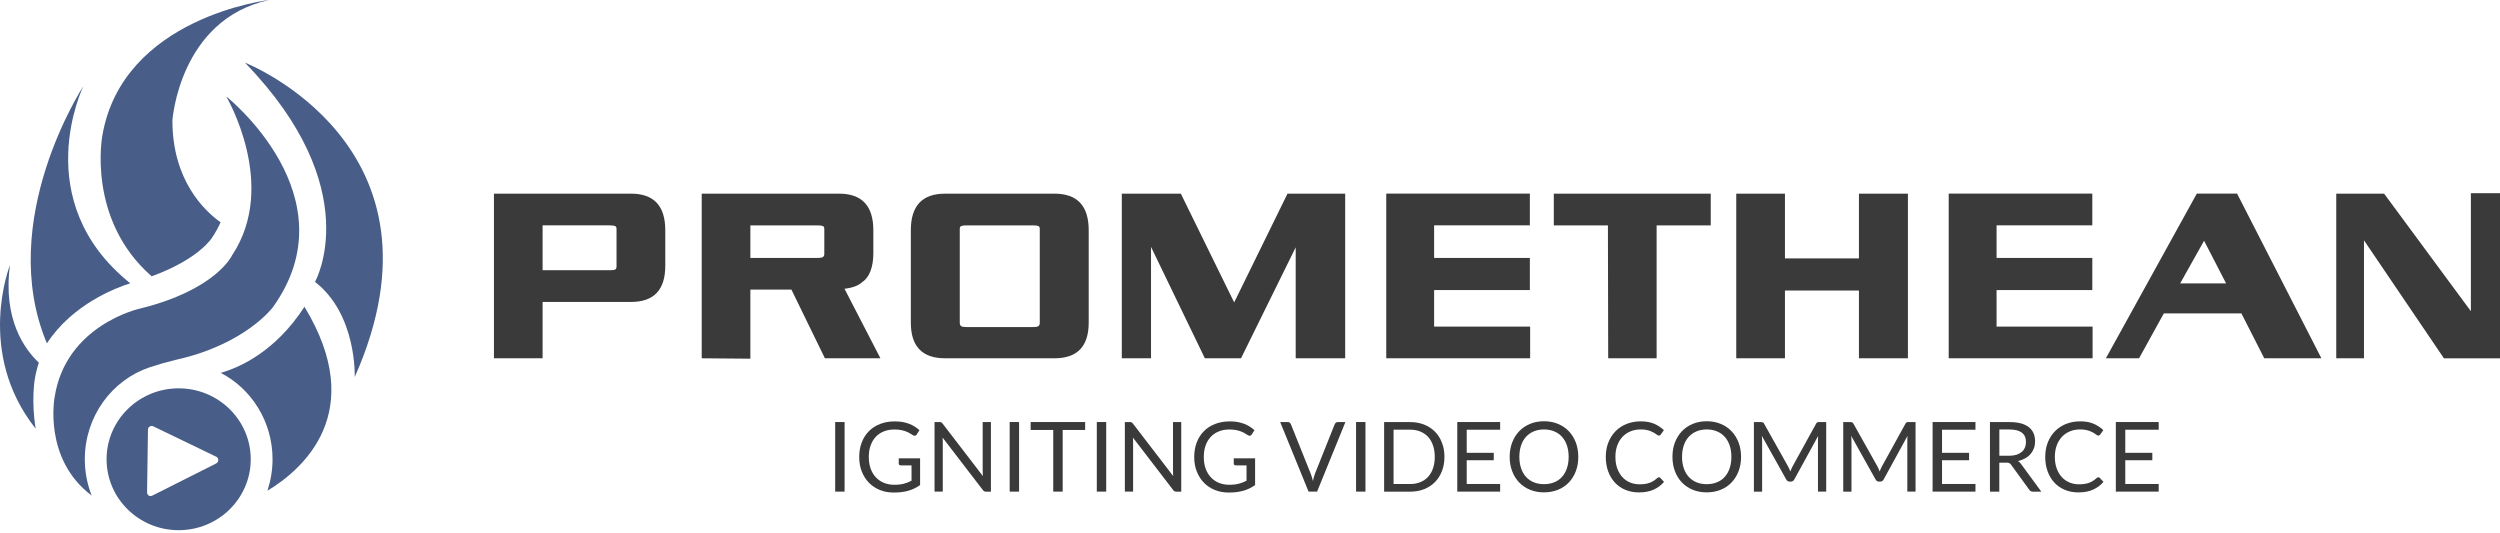
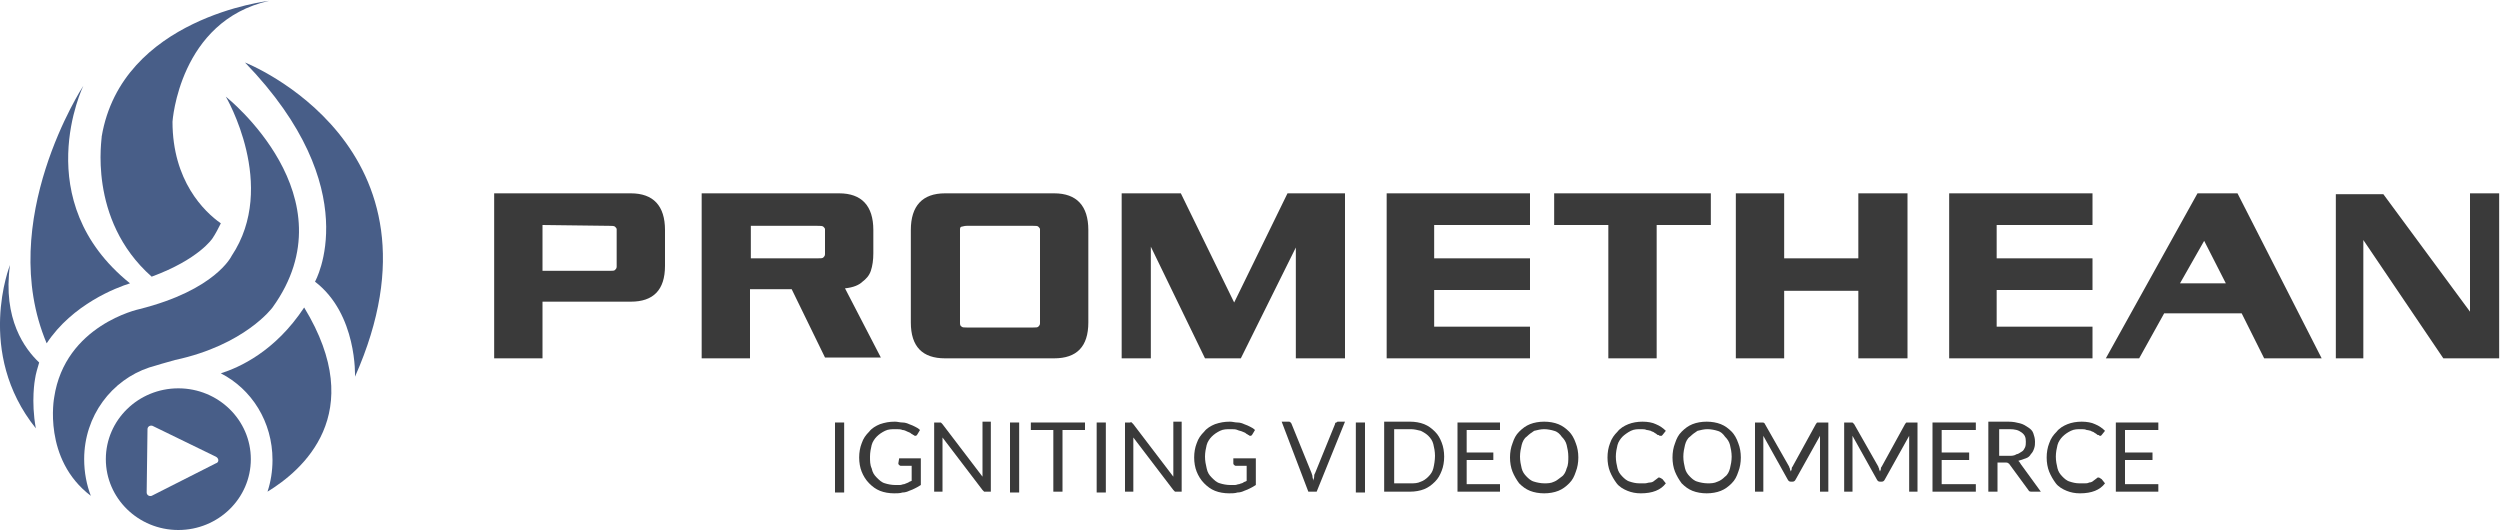
- <svg xmlns="http://www.w3.org/2000/svg" version="1.1" id="ptv-logo-horz" x="0px" y="0px" viewBox="0 0 540 115" style="enable-background:new 0 0 540 115;" xml:space="preserve">
+ <svg xmlns="http://www.w3.org/2000/svg" version="1.1" id="ptv-logo-horz" x="0px" y="0px" width="300px" height="63.6px" viewBox="0 0 300 63.6" style="enable-background:new 0 0 300 63.6;" xml:space="preserve">
  <style type="text/css">
	.st0{fill:#3A3A3A;}
- 	.st1{fill-rule:evenodd;clip-rule:evenodd;fill:#3A3A3A;}
- 	.st2{fill-rule:evenodd;clip-rule:evenodd;fill:#485E88;}
+ 	.st1{fill:#485E88;}
</style>
  <g id="tagline">
-     <rect x="180.4" y="91.16" class="st0" width="2.03" height="15.03" />
-     <path class="st0" d="M194.12,100.12c0,0.11,0.04,0.21,0.12,0.28c0.08,0.08,0.19,0.12,0.32,0.12h2.33v3.31   c-0.27,0.14-0.53,0.26-0.8,0.37c-0.27,0.11-0.55,0.2-0.85,0.28c-0.3,0.08-0.62,0.13-0.96,0.17c-0.34,0.04-0.71,0.06-1.12,0.06   c-0.81,0-1.55-0.14-2.22-0.41c-0.67-0.27-1.25-0.67-1.74-1.18c-0.49-0.52-0.87-1.15-1.14-1.89c-0.27-0.74-0.4-1.59-0.4-2.54   c0-0.91,0.13-1.73,0.39-2.46c0.26-0.73,0.63-1.35,1.11-1.87c0.48-0.51,1.07-0.91,1.75-1.18c0.69-0.28,1.45-0.41,2.3-0.41   c0.58,0,1.08,0.05,1.5,0.14c0.42,0.09,0.79,0.2,1.1,0.33c0.31,0.13,0.58,0.26,0.79,0.4c0.22,0.14,0.41,0.26,0.59,0.36   c0.13,0.08,0.26,0.12,0.37,0.12c0.19,0,0.34-0.09,0.46-0.28l0.58-0.92c-0.32-0.29-0.67-0.56-1.04-0.79   c-0.37-0.23-0.77-0.43-1.21-0.6c-0.44-0.16-0.91-0.29-1.42-0.38c-0.51-0.09-1.06-0.13-1.66-0.13c-1.17,0-2.24,0.19-3.18,0.56   c-0.95,0.37-1.76,0.89-2.42,1.57c-0.67,0.67-1.18,1.48-1.54,2.43c-0.36,0.94-0.54,1.99-0.54,3.14c0,1.13,0.18,2.17,0.55,3.11   c0.37,0.94,0.88,1.75,1.54,2.43c0.66,0.68,1.44,1.2,2.35,1.57c0.91,0.37,1.91,0.56,3,0.56c0.62,0,1.2-0.03,1.73-0.1   c0.53-0.07,1.03-0.17,1.49-0.3c0.46-0.14,0.9-0.31,1.31-0.51c0.41-0.2,0.8-0.44,1.18-0.71v-5.77h-4.61V100.12z" />
-     <path class="st0" d="M212.26,101.81c0,0.16,0,0.33,0.01,0.5c0.01,0.17,0.02,0.35,0.04,0.53l-8.7-11.33   c-0.11-0.14-0.21-0.23-0.3-0.28s-0.22-0.07-0.4-0.07h-1.05v15.03h1.78V95.49c0-0.14,0-0.29-0.01-0.46   c-0.01-0.17-0.02-0.34-0.03-0.51l8.69,11.32c0.11,0.13,0.21,0.23,0.32,0.28c0.11,0.06,0.24,0.08,0.4,0.08h1.03V91.16h-1.78V101.81z   " />
-     <rect x="218.09" y="91.16" class="st0" width="2.03" height="15.03" />
-     <polygon class="st0" points="222.62,92.87 227.5,92.87 227.5,106.19 229.54,106.19 229.54,92.87 234.39,92.87 234.39,91.16    222.62,91.16  " />
-     <rect x="236.91" y="91.16" class="st0" width="2.03" height="15.03" />
-     <path class="st0" d="M253.37,101.81c0,0.16,0,0.33,0.01,0.5c0.01,0.17,0.02,0.35,0.04,0.53l-8.7-11.33   c-0.11-0.14-0.21-0.23-0.3-0.28s-0.22-0.07-0.4-0.07h-1.05v15.03h1.78V95.49c0-0.14,0-0.29-0.01-0.46   c-0.01-0.17-0.02-0.34-0.03-0.51l8.69,11.32c0.11,0.13,0.21,0.23,0.32,0.28c0.11,0.06,0.24,0.08,0.4,0.08h1.03V91.16h-1.78V101.81z   " />
-     <path class="st0" d="M266.48,100.12c0,0.11,0.04,0.21,0.12,0.28c0.08,0.08,0.19,0.12,0.32,0.12h2.33v3.31   c-0.27,0.14-0.53,0.26-0.8,0.37c-0.27,0.11-0.55,0.2-0.85,0.28c-0.3,0.08-0.62,0.13-0.96,0.17c-0.34,0.04-0.71,0.06-1.12,0.06   c-0.81,0-1.55-0.14-2.22-0.41c-0.67-0.27-1.25-0.67-1.74-1.18c-0.49-0.52-0.87-1.15-1.14-1.89c-0.27-0.74-0.4-1.59-0.4-2.54   c0-0.91,0.13-1.73,0.39-2.46c0.26-0.73,0.63-1.35,1.11-1.87c0.48-0.51,1.07-0.91,1.75-1.18c0.69-0.28,1.45-0.41,2.3-0.41   c0.58,0,1.08,0.05,1.5,0.14c0.42,0.09,0.79,0.2,1.1,0.33c0.31,0.13,0.58,0.26,0.79,0.4c0.22,0.14,0.41,0.26,0.59,0.36   c0.13,0.08,0.26,0.12,0.37,0.12c0.19,0,0.34-0.09,0.46-0.28l0.58-0.92c-0.32-0.29-0.67-0.56-1.04-0.79s-0.77-0.43-1.21-0.6   c-0.44-0.16-0.91-0.29-1.42-0.38c-0.51-0.09-1.06-0.13-1.66-0.13c-1.17,0-2.24,0.19-3.18,0.56c-0.95,0.37-1.76,0.89-2.42,1.57   c-0.67,0.67-1.18,1.48-1.54,2.43c-0.36,0.94-0.54,1.99-0.54,3.14c0,1.13,0.18,2.17,0.55,3.11c0.37,0.94,0.88,1.75,1.54,2.43   c0.66,0.68,1.44,1.2,2.35,1.57c0.91,0.37,1.91,0.56,3,0.56c0.62,0,1.2-0.03,1.73-0.1c0.53-0.07,1.03-0.17,1.49-0.3   c0.46-0.14,0.9-0.31,1.31-0.51c0.41-0.2,0.8-0.44,1.18-0.71v-5.77h-4.61V100.12z" />
-     <path class="st0" d="M288.54,91.32c-0.12,0.1-0.2,0.21-0.25,0.33l-4.23,10.6c-0.1,0.24-0.18,0.5-0.26,0.78   c-0.07,0.28-0.14,0.57-0.2,0.87c-0.08-0.3-0.16-0.59-0.24-0.87c-0.08-0.28-0.17-0.54-0.27-0.78l-4.25-10.6   c-0.06-0.14-0.14-0.26-0.25-0.35c-0.11-0.09-0.26-0.14-0.44-0.14h-1.63l6.13,15.03h1.84l6.12-15.03h-1.64   C288.8,91.16,288.66,91.22,288.54,91.32z" />
-     <rect x="292.91" y="91.16" class="st0" width="2.03" height="15.03" />
-     <path class="st0" d="M309.95,93.24c-0.65-0.66-1.43-1.17-2.34-1.53c-0.91-0.36-1.92-0.54-3.02-0.54h-5.62v15.03h5.62   c1.11,0,2.11-0.18,3.02-0.54c0.91-0.36,1.69-0.87,2.34-1.53c0.65-0.66,1.15-1.45,1.51-2.37c0.36-0.92,0.54-1.95,0.54-3.07   c0-1.13-0.18-2.15-0.54-3.07C311.11,94.69,310.6,93.9,309.95,93.24z M309.53,101.16c-0.25,0.73-0.61,1.34-1.07,1.84   c-0.46,0.5-1.02,0.88-1.68,1.15c-0.66,0.27-1.39,0.4-2.19,0.4h-3.58V92.81h3.58c0.8,0,1.53,0.13,2.19,0.4   c0.66,0.27,1.22,0.65,1.68,1.15c0.46,0.5,0.82,1.12,1.07,1.85c0.25,0.73,0.38,1.55,0.38,2.48S309.78,100.43,309.53,101.16z" />
-     <polygon class="st0" points="314.77,106.19 324.03,106.19 324.03,104.54 316.81,104.54 316.81,99.41 322.65,99.41 322.65,97.81    316.81,97.81 316.81,92.82 324.03,92.82 324.03,91.16 314.77,91.16  " />
-     <path class="st0" d="M338.87,93.15c-0.65-0.68-1.43-1.21-2.34-1.59c-0.91-0.38-1.92-0.57-3.03-0.57c-1.1,0-2.11,0.19-3.02,0.57   c-0.91,0.38-1.69,0.91-2.34,1.59c-0.65,0.68-1.15,1.49-1.51,2.43c-0.36,0.94-0.54,1.97-0.54,3.1c0,1.13,0.18,2.16,0.54,3.1   c0.36,0.94,0.86,1.75,1.51,2.43c0.65,0.68,1.43,1.2,2.34,1.58s1.92,0.56,3.02,0.56c1.11,0,2.11-0.19,3.03-0.56s1.69-0.9,2.34-1.58   c0.65-0.68,1.15-1.49,1.51-2.43c0.36-0.94,0.53-1.97,0.53-3.1c0-1.13-0.18-2.16-0.53-3.1C340.02,94.64,339.52,93.83,338.87,93.15z    M338.45,101.16c-0.25,0.73-0.61,1.35-1.07,1.86c-0.46,0.51-1.02,0.9-1.68,1.16c-0.66,0.27-1.39,0.4-2.2,0.4   c-0.8,0-1.53-0.13-2.19-0.4c-0.66-0.27-1.22-0.66-1.68-1.16c-0.46-0.51-0.82-1.12-1.07-1.86c-0.25-0.73-0.38-1.56-0.38-2.48   s0.13-1.75,0.38-2.48c0.25-0.73,0.61-1.36,1.07-1.86c0.47-0.51,1.03-0.9,1.68-1.17c0.66-0.27,1.39-0.41,2.19-0.41   c0.81,0,1.55,0.14,2.2,0.41c0.66,0.27,1.22,0.66,1.68,1.17c0.46,0.51,0.82,1.13,1.07,1.86c0.25,0.73,0.38,1.56,0.38,2.48   S338.7,100.43,338.45,101.16z" />
-     <path class="st0" d="M358.33,103.09c-0.11,0-0.23,0.05-0.35,0.16c-0.27,0.24-0.53,0.44-0.79,0.61c-0.26,0.17-0.55,0.31-0.85,0.42   c-0.3,0.11-0.64,0.19-0.99,0.25c-0.36,0.05-0.76,0.08-1.21,0.08c-0.73,0-1.42-0.13-2.06-0.4c-0.64-0.27-1.19-0.65-1.65-1.16   c-0.46-0.51-0.83-1.13-1.1-1.86c-0.27-0.73-0.4-1.57-0.4-2.51c0-0.91,0.13-1.73,0.4-2.46c0.27-0.73,0.65-1.36,1.13-1.87   c0.48-0.51,1.06-0.9,1.73-1.18c0.67-0.28,1.4-0.41,2.21-0.41c0.45,0,0.84,0.03,1.19,0.1c0.34,0.07,0.64,0.15,0.9,0.25   c0.26,0.1,0.48,0.2,0.67,0.31c0.19,0.11,0.35,0.22,0.49,0.31c0.14,0.1,0.26,0.18,0.36,0.25c0.1,0.07,0.2,0.1,0.29,0.1   c0.12,0,0.21-0.02,0.27-0.07c0.06-0.05,0.12-0.1,0.17-0.17l0.66-0.93c-0.62-0.59-1.33-1.05-2.13-1.39   c-0.8-0.34-1.75-0.51-2.86-0.51c-1.12,0-2.14,0.19-3.07,0.56c-0.93,0.37-1.72,0.9-2.39,1.58c-0.66,0.68-1.18,1.49-1.55,2.43   c-0.37,0.94-0.55,1.98-0.55,3.11s0.17,2.17,0.51,3.11c0.34,0.94,0.82,1.75,1.45,2.43c0.62,0.68,1.37,1.2,2.26,1.57   c0.88,0.37,1.86,0.56,2.95,0.56c1.24,0,2.3-0.2,3.17-0.6c0.88-0.4,1.62-0.95,2.24-1.67l-0.8-0.87   C358.54,103.13,358.44,103.09,358.33,103.09z" />
-     <path class="st0" d="M374.02,93.15c-0.65-0.68-1.43-1.21-2.34-1.59c-0.91-0.38-1.92-0.57-3.03-0.57c-1.11,0-2.11,0.19-3.02,0.57   c-0.91,0.38-1.69,0.91-2.34,1.59c-0.65,0.68-1.15,1.49-1.51,2.43c-0.36,0.94-0.53,1.97-0.53,3.1c0,1.13,0.18,2.16,0.53,3.1   c0.36,0.94,0.86,1.75,1.51,2.43c0.65,0.68,1.43,1.2,2.34,1.58s1.92,0.56,3.02,0.56c1.1,0,2.11-0.19,3.03-0.56s1.69-0.9,2.34-1.58   c0.65-0.68,1.15-1.49,1.51-2.43s0.54-1.97,0.54-3.1c0-1.13-0.18-2.16-0.54-3.1S374.67,93.83,374.02,93.15z M373.6,101.16   c-0.25,0.73-0.61,1.35-1.07,1.86c-0.46,0.51-1.02,0.9-1.68,1.16c-0.66,0.27-1.39,0.4-2.2,0.4c-0.8,0-1.53-0.13-2.19-0.4   c-0.66-0.27-1.22-0.66-1.68-1.16c-0.47-0.51-0.82-1.12-1.08-1.86c-0.25-0.73-0.38-1.56-0.38-2.48s0.13-1.75,0.38-2.48   c0.25-0.73,0.61-1.36,1.08-1.86c0.46-0.51,1.03-0.9,1.68-1.17c0.66-0.27,1.39-0.41,2.19-0.41c0.81,0,1.54,0.14,2.2,0.41   c0.66,0.27,1.22,0.66,1.68,1.17c0.46,0.51,0.82,1.13,1.07,1.86c0.25,0.73,0.38,1.56,0.38,2.48S373.85,100.43,373.6,101.16z" />
-     <path class="st0" d="M392.56,91.22c-0.1,0.03-0.19,0.13-0.28,0.29l-5.09,9.24c-0.1,0.18-0.19,0.36-0.26,0.54   c-0.08,0.18-0.15,0.36-0.22,0.56c-0.07-0.19-0.14-0.38-0.22-0.56s-0.16-0.36-0.26-0.53l-5.19-9.25c-0.09-0.16-0.19-0.26-0.28-0.29   c-0.1-0.03-0.24-0.05-0.42-0.05h-1.5v15.03h1.78V95.15c0-0.15-0.01-0.31-0.02-0.48c-0.01-0.17-0.03-0.35-0.05-0.54l5.27,9.43   c0.18,0.31,0.42,0.47,0.73,0.47h0.29c0.31,0,0.56-0.16,0.73-0.47l5.15-9.4c-0.01,0.18-0.02,0.35-0.03,0.51   c-0.01,0.17-0.01,0.33-0.01,0.47v11.04h1.78V91.16h-1.5C392.8,91.16,392.66,91.18,392.56,91.22z" />
-     <path class="st0" d="M411.86,91.22c-0.1,0.03-0.19,0.13-0.28,0.29l-5.09,9.24c-0.1,0.18-0.19,0.36-0.26,0.54   c-0.08,0.18-0.15,0.36-0.22,0.56c-0.07-0.19-0.14-0.38-0.22-0.56s-0.16-0.36-0.26-0.53l-5.19-9.25c-0.09-0.16-0.19-0.26-0.28-0.29   c-0.1-0.03-0.24-0.05-0.42-0.05h-1.5v15.03h1.78V95.15c0-0.15-0.01-0.31-0.02-0.48c-0.01-0.17-0.03-0.35-0.05-0.54l5.27,9.43   c0.18,0.31,0.42,0.47,0.73,0.47h0.29c0.31,0,0.56-0.16,0.73-0.47l5.15-9.4c-0.01,0.18-0.02,0.35-0.03,0.51   c-0.01,0.17-0.01,0.33-0.01,0.47v11.04h1.78V91.16h-1.5C412.1,91.16,411.96,91.18,411.86,91.22z" />
-     <polygon class="st0" points="417.44,106.19 426.7,106.19 426.7,104.54 419.48,104.54 419.48,99.41 425.32,99.41 425.32,97.81    419.48,97.81 419.48,92.82 426.7,92.82 426.7,91.16 417.44,91.16  " />
-     <path class="st0" d="M435.88,99.59c0.58-0.13,1.1-0.33,1.56-0.59s0.85-0.57,1.16-0.94c0.32-0.37,0.56-0.78,0.73-1.24   c0.17-0.46,0.25-0.96,0.25-1.49c0-0.64-0.11-1.21-0.32-1.72c-0.22-0.51-0.55-0.95-1-1.32c-0.45-0.36-1.02-0.64-1.72-0.83   c-0.69-0.19-1.51-0.29-2.46-0.29h-4.25v15.03h2.02v-6.27h1.54c0.28,0,0.49,0.04,0.63,0.11c0.14,0.07,0.27,0.19,0.39,0.36l3.9,5.37   c0.17,0.29,0.45,0.43,0.82,0.43h1.8l-4.38-5.97C436.36,99.95,436.14,99.73,435.88,99.59z M433.99,98.44h-2.13v-5.67h2.22   c1.17,0,2.05,0.23,2.64,0.68c0.59,0.45,0.89,1.13,0.89,2.02c0,0.44-0.08,0.84-0.23,1.21c-0.15,0.36-0.38,0.68-0.69,0.94   s-0.68,0.46-1.13,0.61C435.1,98.37,434.58,98.44,433.99,98.44z" />
-     <path class="st0" d="M453.24,103.09c-0.11,0-0.23,0.05-0.35,0.16c-0.27,0.24-0.53,0.44-0.79,0.61c-0.26,0.17-0.55,0.31-0.85,0.42   c-0.3,0.11-0.63,0.19-0.99,0.25c-0.36,0.05-0.76,0.08-1.21,0.08c-0.73,0-1.42-0.13-2.05-0.4c-0.64-0.27-1.19-0.65-1.65-1.16   c-0.47-0.51-0.83-1.13-1.1-1.86c-0.27-0.73-0.4-1.57-0.4-2.51c0-0.91,0.13-1.73,0.4-2.46c0.27-0.73,0.65-1.36,1.13-1.87   c0.48-0.51,1.06-0.9,1.73-1.18c0.67-0.28,1.4-0.41,2.21-0.41c0.45,0,0.84,0.03,1.19,0.1c0.34,0.07,0.64,0.15,0.9,0.25   c0.26,0.1,0.48,0.2,0.67,0.31c0.19,0.11,0.35,0.22,0.49,0.31c0.14,0.1,0.26,0.18,0.36,0.25c0.1,0.07,0.2,0.1,0.29,0.1   c0.12,0,0.21-0.02,0.27-0.07c0.06-0.05,0.12-0.1,0.17-0.17l0.66-0.93c-0.62-0.59-1.33-1.05-2.13-1.39   c-0.8-0.34-1.75-0.51-2.86-0.51c-1.12,0-2.14,0.19-3.07,0.56c-0.93,0.37-1.72,0.9-2.39,1.58c-0.66,0.68-1.18,1.49-1.55,2.43   c-0.37,0.94-0.55,1.98-0.55,3.11s0.17,2.17,0.51,3.11c0.34,0.94,0.82,1.75,1.45,2.43c0.62,0.68,1.37,1.2,2.26,1.57   c0.88,0.37,1.86,0.56,2.95,0.56c1.24,0,2.3-0.2,3.17-0.6c0.88-0.4,1.62-0.95,2.24-1.67l-0.8-0.87   C453.45,103.13,453.35,103.09,453.24,103.09z" />
-     <polygon class="st0" points="466.28,92.82 466.28,91.16 457.02,91.16 457.02,106.19 466.28,106.19 466.28,104.54 459.06,104.54    459.06,99.41 464.9,99.41 464.9,97.81 459.06,97.81 459.06,92.82  " />
+     <rect x="100.2" y="50.7" class="st0" width="1.1" height="8.4" />
+     <path class="st0" d="M107.8,55.6c0,0.1,0,0.1,0.1,0.2c0,0,0.1,0.1,0.2,0.1h1.3v1.8c-0.2,0.1-0.3,0.1-0.4,0.2   c-0.2,0.1-0.3,0.1-0.5,0.2c-0.2,0-0.3,0.1-0.5,0.1c-0.2,0-0.4,0-0.6,0c-0.4,0-0.9-0.1-1.2-0.2c-0.4-0.1-0.7-0.4-1-0.7   c-0.3-0.3-0.5-0.6-0.6-1.1c-0.2-0.4-0.2-0.9-0.2-1.4c0-0.5,0.1-1,0.2-1.4c0.1-0.4,0.4-0.8,0.6-1c0.3-0.3,0.6-0.5,1-0.7   c0.4-0.2,0.8-0.2,1.3-0.2c0.3,0,0.6,0,0.8,0.1c0.2,0,0.4,0.1,0.6,0.2s0.3,0.1,0.4,0.2c0.1,0.1,0.2,0.1,0.3,0.2   c0.1,0,0.1,0.1,0.2,0.1c0.1,0,0.2,0,0.3-0.2l0.3-0.5c-0.2-0.2-0.4-0.3-0.6-0.4c-0.2-0.1-0.4-0.2-0.7-0.3c-0.2-0.1-0.5-0.2-0.8-0.2   s-0.6-0.1-0.9-0.1c-0.7,0-1.2,0.1-1.8,0.3c-0.5,0.2-1,0.5-1.3,0.9c-0.4,0.4-0.7,0.8-0.9,1.4c-0.2,0.5-0.3,1.1-0.3,1.7   c0,0.6,0.1,1.2,0.3,1.7s0.5,1,0.9,1.4c0.4,0.4,0.8,0.7,1.3,0.9s1.1,0.3,1.7,0.3c0.3,0,0.7,0,1-0.1c0.3,0,0.6-0.1,0.8-0.2   c0.3-0.1,0.5-0.2,0.7-0.3c0.2-0.1,0.4-0.2,0.7-0.4V55h-2.6L107.8,55.6L107.8,55.6z" />
+     <path class="st0" d="M117.9,56.6c0,0.1,0,0.2,0,0.3c0,0.1,0,0.2,0,0.3l-4.8-6.3c-0.1-0.1-0.1-0.1-0.2-0.2c-0.1,0-0.1,0-0.2,0h-0.6   V59h1v-5.9c0-0.1,0-0.2,0-0.3s0-0.2,0-0.3l4.8,6.3c0.1,0.1,0.1,0.1,0.2,0.2c0.1,0,0.1,0,0.2,0h0.6v-8.4h-1V56.6z" />
+     <rect x="121.2" y="50.7" class="st0" width="1.1" height="8.4" />
+     <polygon class="st0" points="123.7,51.6 126.4,51.6 126.4,59 127.5,59 127.5,51.6 130.2,51.6 130.2,50.7 123.7,50.7  " />
+     <rect x="131.6" y="50.7" class="st0" width="1.1" height="8.4" />
+     <path class="st0" d="M140.8,56.6c0,0.1,0,0.2,0,0.3s0,0.2,0,0.3l-4.8-6.3c-0.1-0.1-0.1-0.1-0.2-0.2s-0.1,0-0.2,0H135V59h1v-5.9   c0-0.1,0-0.2,0-0.3s0-0.2,0-0.3l4.8,6.3c0.1,0.1,0.1,0.1,0.2,0.2c0.1,0,0.1,0,0.2,0h0.6v-8.4h-1V56.6z" />
+     <path class="st0" d="M148,55.6c0,0.1,0,0.1,0.1,0.2c0,0,0.1,0.1,0.2,0.1h1.3v1.8c-0.1,0.1-0.3,0.1-0.4,0.2s-0.3,0.1-0.5,0.2   c-0.2,0-0.3,0.1-0.5,0.1c-0.2,0-0.4,0-0.6,0c-0.4,0-0.9-0.1-1.2-0.2c-0.4-0.1-0.7-0.4-1-0.7c-0.3-0.3-0.5-0.6-0.6-1.1   c-0.1-0.4-0.2-0.9-0.2-1.4c0-0.5,0.1-1,0.2-1.4c0.1-0.4,0.4-0.8,0.6-1c0.3-0.3,0.6-0.5,1-0.7c0.4-0.2,0.8-0.2,1.3-0.2   c0.3,0,0.6,0,0.8,0.1s0.4,0.1,0.6,0.2c0.2,0.1,0.3,0.1,0.4,0.2c0.1,0.1,0.2,0.1,0.3,0.2c0.1,0,0.1,0.1,0.2,0.1c0.1,0,0.2,0,0.3-0.2   l0.3-0.5c-0.2-0.2-0.4-0.3-0.6-0.4s-0.4-0.2-0.7-0.3c-0.2-0.1-0.5-0.2-0.8-0.2s-0.6-0.1-0.9-0.1c-0.7,0-1.2,0.1-1.8,0.3   c-0.5,0.2-1,0.5-1.3,0.9c-0.4,0.4-0.7,0.8-0.9,1.4c-0.2,0.5-0.3,1.1-0.3,1.7c0,0.6,0.1,1.2,0.3,1.7c0.2,0.5,0.5,1,0.9,1.4   c0.4,0.4,0.8,0.7,1.3,0.9c0.5,0.2,1.1,0.3,1.7,0.3c0.3,0,0.7,0,1-0.1c0.3,0,0.6-0.1,0.8-0.2c0.3-0.1,0.5-0.2,0.7-0.3   c0.2-0.1,0.4-0.2,0.7-0.4V55H148L148,55.6L148,55.6z" />
+     <path class="st0" d="M160.3,50.7c-0.1,0.1-0.1,0.1-0.1,0.2l-2.4,5.9c-0.1,0.1-0.1,0.3-0.1,0.4c0,0.2-0.1,0.3-0.1,0.5   c0-0.2-0.1-0.3-0.1-0.5c0-0.2-0.1-0.3-0.1-0.4l-2.4-5.9c0-0.1-0.1-0.1-0.1-0.2c-0.1,0-0.1-0.1-0.2-0.1h-0.9L157,59h1l3.4-8.4h-0.9   C160.4,50.7,160.4,50.7,160.3,50.7z" />
+     <rect x="162.7" y="50.7" class="st0" width="1.1" height="8.4" />
+     <path class="st0" d="M172.2,51.8c-0.4-0.4-0.8-0.7-1.3-0.9c-0.5-0.2-1.1-0.3-1.7-0.3h-3.1V59h3.1c0.6,0,1.2-0.1,1.7-0.3   c0.5-0.2,0.9-0.5,1.3-0.9s0.6-0.8,0.8-1.3c0.2-0.5,0.3-1.1,0.3-1.7c0-0.6-0.1-1.2-0.3-1.7C172.8,52.6,172.6,52.2,172.2,51.8z    M172,56.2c-0.1,0.4-0.3,0.7-0.6,1c-0.3,0.3-0.6,0.5-0.9,0.6c-0.4,0.2-0.8,0.2-1.2,0.2h-2v-6.5h2c0.4,0,0.8,0.1,1.2,0.2   c0.4,0.2,0.7,0.4,0.9,0.6c0.3,0.3,0.5,0.6,0.6,1c0.1,0.4,0.2,0.9,0.2,1.4S172.1,55.8,172,56.2z" />
+     <polygon class="st0" points="174.9,59 180,59 180,58.1 176,58.1 176,55.2 179.2,55.2 179.2,54.3 176,54.3 176,51.6 180,51.6    180,50.7 174.9,50.7  " />
+     <path class="st0" d="M188.3,51.8c-0.4-0.4-0.8-0.7-1.3-0.9c-0.5-0.2-1.1-0.3-1.7-0.3c-0.6,0-1.2,0.1-1.7,0.3   c-0.5,0.2-0.9,0.5-1.3,0.9c-0.4,0.4-0.6,0.8-0.8,1.4c-0.2,0.5-0.3,1.1-0.3,1.7s0.1,1.2,0.3,1.7c0.2,0.5,0.5,1,0.8,1.4   c0.4,0.4,0.8,0.7,1.3,0.9c0.5,0.2,1.1,0.3,1.7,0.3c0.6,0,1.2-0.1,1.7-0.3c0.5-0.2,0.9-0.5,1.3-0.9c0.4-0.4,0.6-0.8,0.8-1.4   c0.2-0.5,0.3-1.1,0.3-1.7s-0.1-1.2-0.3-1.7C188.9,52.6,188.6,52.1,188.3,51.8z M188,56.2c-0.1,0.4-0.3,0.8-0.6,1s-0.6,0.5-0.9,0.6   c-0.4,0.2-0.8,0.2-1.2,0.2c-0.4,0-0.9-0.1-1.2-0.2c-0.4-0.1-0.7-0.4-0.9-0.6c-0.3-0.3-0.5-0.6-0.6-1c-0.1-0.4-0.2-0.9-0.2-1.4   s0.1-1,0.2-1.4s0.3-0.8,0.6-1c0.3-0.3,0.6-0.5,0.9-0.7c0.4-0.1,0.8-0.2,1.2-0.2c0.4,0,0.9,0.1,1.2,0.2c0.4,0.1,0.7,0.4,0.9,0.7   c0.3,0.3,0.5,0.6,0.6,1c0.1,0.4,0.2,0.9,0.2,1.4S188.2,55.8,188,56.2z" />
+     <path class="st0" d="M199.1,57.3c-0.1,0-0.1,0-0.2,0.1c-0.1,0.1-0.3,0.2-0.4,0.3c-0.1,0.1-0.3,0.2-0.5,0.2s-0.4,0.1-0.6,0.1   c-0.2,0-0.4,0-0.7,0c-0.4,0-0.8-0.1-1.1-0.2c-0.4-0.1-0.7-0.4-0.9-0.6c-0.3-0.3-0.5-0.6-0.6-1c-0.1-0.4-0.2-0.9-0.2-1.4   c0-0.5,0.1-1,0.2-1.4c0.1-0.4,0.4-0.8,0.6-1s0.6-0.5,1-0.7c0.4-0.2,0.8-0.2,1.2-0.2c0.3,0,0.5,0,0.7,0.1c0.2,0,0.4,0.1,0.5,0.1   c0.1,0.1,0.3,0.1,0.4,0.2c0.1,0.1,0.2,0.1,0.3,0.2c0.1,0.1,0.1,0.1,0.2,0.1c0.1,0,0.1,0.1,0.2,0.1c0.1,0,0.1,0,0.2,0   c0,0,0.1-0.1,0.1-0.1l0.4-0.5c-0.3-0.3-0.7-0.6-1.2-0.8c-0.4-0.2-1-0.3-1.6-0.3c-0.6,0-1.2,0.1-1.7,0.3c-0.5,0.2-1,0.5-1.3,0.9   c-0.4,0.4-0.7,0.8-0.9,1.4c-0.2,0.5-0.3,1.1-0.3,1.7c0,0.6,0.1,1.2,0.3,1.7c0.2,0.5,0.5,1,0.8,1.4c0.3,0.4,0.8,0.7,1.3,0.9   c0.5,0.2,1,0.3,1.6,0.3c0.7,0,1.3-0.1,1.8-0.3c0.5-0.2,0.9-0.5,1.2-0.9l-0.4-0.5C199.2,57.3,199.1,57.3,199.1,57.3z" />
+     <path class="st0" d="M207.8,51.8c-0.4-0.4-0.8-0.7-1.3-0.9c-0.5-0.2-1.1-0.3-1.7-0.3s-1.2,0.1-1.7,0.3c-0.5,0.2-0.9,0.5-1.3,0.9   c-0.4,0.4-0.6,0.8-0.8,1.4c-0.2,0.5-0.3,1.1-0.3,1.7s0.1,1.2,0.3,1.7c0.2,0.5,0.5,1,0.8,1.4c0.4,0.4,0.8,0.7,1.3,0.9   c0.5,0.2,1.1,0.3,1.7,0.3c0.6,0,1.2-0.1,1.7-0.3c0.5-0.2,0.9-0.5,1.3-0.9c0.4-0.4,0.6-0.8,0.8-1.4c0.2-0.5,0.3-1.1,0.3-1.7   s-0.1-1.2-0.3-1.7C208.4,52.6,208.1,52.1,207.8,51.8z M207.6,56.2c-0.1,0.4-0.3,0.8-0.6,1c-0.3,0.3-0.6,0.5-0.9,0.6   c-0.4,0.2-0.8,0.2-1.2,0.2c-0.4,0-0.9-0.1-1.2-0.2c-0.4-0.1-0.7-0.4-0.9-0.6c-0.3-0.3-0.5-0.6-0.6-1c-0.1-0.4-0.2-0.9-0.2-1.4   s0.1-1,0.2-1.4c0.1-0.4,0.3-0.8,0.6-1c0.3-0.3,0.6-0.5,0.9-0.7c0.4-0.1,0.8-0.2,1.2-0.2c0.4,0,0.9,0.1,1.2,0.2   c0.4,0.1,0.7,0.4,0.9,0.7c0.3,0.3,0.5,0.6,0.6,1c0.1,0.4,0.2,0.9,0.2,1.4S207.7,55.8,207.6,56.2z" />
+     <path class="st0" d="M218.1,50.7c-0.1,0-0.1,0.1-0.2,0.2l-2.8,5.1c-0.1,0.1-0.1,0.2-0.1,0.3c0,0.1-0.1,0.2-0.1,0.3   c0-0.1-0.1-0.2-0.1-0.3c0-0.1-0.1-0.2-0.1-0.3l-2.9-5.1c0-0.1-0.1-0.1-0.2-0.2c-0.1,0-0.1,0-0.2,0h-0.8V59h1v-6.1   c0-0.1,0-0.2,0-0.3c0-0.1,0-0.2,0-0.3l2.9,5.2c0.1,0.2,0.2,0.3,0.4,0.3h0.2c0.2,0,0.3-0.1,0.4-0.3l2.9-5.2c0,0.1,0,0.2,0,0.3   c0,0.1,0,0.2,0,0.3V59h1v-8.3h-0.8C218.2,50.7,218.1,50.7,218.1,50.7z" />
+     <path class="st0" d="M228.8,50.7c-0.1,0-0.1,0.1-0.2,0.2l-2.8,5.1c-0.1,0.1-0.1,0.2-0.1,0.3c0,0.1-0.1,0.2-0.1,0.3   c0-0.1-0.1-0.2-0.1-0.3c0-0.1-0.1-0.2-0.1-0.3l-2.9-5.1c-0.1-0.1-0.1-0.1-0.2-0.2c-0.1,0-0.1,0-0.2,0h-0.8V59h1v-6.1   c0-0.1,0-0.2,0-0.3c0-0.1,0-0.2,0-0.3l2.9,5.2c0.1,0.2,0.2,0.3,0.4,0.3h0.2c0.2,0,0.3-0.1,0.4-0.3l2.9-5.2c0,0.1,0,0.2,0,0.3   c0,0.1,0,0.2,0,0.3V59h1v-8.3H229C228.9,50.7,228.9,50.7,228.8,50.7z" />
+     <polygon class="st0" points="231.9,59 237.1,59 237.1,58.1 233,58.1 233,55.2 236.3,55.2 236.3,54.3 233,54.3 233,51.6 237.1,51.6    237.1,50.7 231.9,50.7  " />
+     <path class="st0" d="M242.2,55.3c0.3-0.1,0.6-0.2,0.9-0.3c0.3-0.1,0.5-0.3,0.6-0.5c0.2-0.2,0.3-0.4,0.4-0.7s0.1-0.5,0.1-0.8   c0-0.4-0.1-0.7-0.2-1c-0.1-0.3-0.3-0.5-0.6-0.7c-0.3-0.2-0.6-0.4-1-0.5c-0.4-0.1-0.8-0.2-1.4-0.2h-2.4V59h1.1v-3.5h0.9   c0.2,0,0.3,0,0.4,0.1c0.1,0,0.1,0.1,0.2,0.2l2.2,3c0.1,0.2,0.2,0.2,0.5,0.2h1l-2.4-3.3C242.4,55.5,242.3,55.4,242.2,55.3z    M241.1,54.7h-1.2v-3.2h1.2c0.7,0,1.1,0.1,1.5,0.4s0.5,0.6,0.5,1.1c0,0.2,0,0.5-0.1,0.7c-0.1,0.2-0.2,0.4-0.4,0.5   c-0.2,0.1-0.4,0.3-0.6,0.3C241.7,54.7,241.4,54.7,241.1,54.7z" />
+     <path class="st0" d="M251.8,57.3c-0.1,0-0.1,0-0.2,0.1c-0.1,0.1-0.3,0.2-0.4,0.3c-0.1,0.1-0.3,0.2-0.5,0.2   c-0.2,0.1-0.3,0.1-0.5,0.1c-0.2,0-0.4,0-0.7,0c-0.4,0-0.8-0.1-1.1-0.2c-0.4-0.1-0.7-0.4-0.9-0.6c-0.3-0.3-0.5-0.6-0.6-1   c-0.1-0.4-0.2-0.9-0.2-1.4c0-0.5,0.1-1,0.2-1.4c0.1-0.4,0.4-0.8,0.6-1c0.3-0.3,0.6-0.5,1-0.7c0.4-0.2,0.8-0.2,1.2-0.2   c0.3,0,0.5,0,0.7,0.1c0.2,0,0.4,0.1,0.5,0.1c0.1,0.1,0.3,0.1,0.4,0.2s0.2,0.1,0.3,0.2c0.1,0.1,0.1,0.1,0.2,0.1   c0.1,0,0.1,0.1,0.2,0.1c0.1,0,0.1,0,0.1,0c0,0,0.1-0.1,0.1-0.1l0.4-0.5c-0.3-0.3-0.7-0.6-1.2-0.8c-0.4-0.2-1-0.3-1.6-0.3   c-0.6,0-1.2,0.1-1.7,0.3c-0.5,0.2-1,0.5-1.3,0.9c-0.4,0.4-0.7,0.8-0.9,1.4c-0.2,0.5-0.3,1.1-0.3,1.7c0,0.6,0.1,1.2,0.3,1.7   c0.2,0.5,0.5,1,0.8,1.4c0.3,0.4,0.8,0.7,1.3,0.9c0.5,0.2,1,0.3,1.6,0.3c0.7,0,1.3-0.1,1.8-0.3c0.5-0.2,0.9-0.5,1.2-0.9l-0.4-0.5   C251.9,57.3,251.9,57.3,251.8,57.3z" />
+     <polygon class="st0" points="259,51.6 259,50.7 253.9,50.7 253.9,59 259,59 259,58.1 255,58.1 255,55.2 258.3,55.2 258.3,54.3    255,54.3 255,51.6  " />
  </g>
-   <path id="promethean" class="st1" d="M106.68,77.39h10.52V65.22h19.1c4.94,0,7.4-2.6,7.4-7.8v-7.7c0-5.26-2.47-7.89-7.4-7.89h-29.61  V77.39L106.68,77.39z M131.65,48.68c0.59,0,0.99,0.05,1.2,0.14c0.22,0.1,0.32,0.3,0.32,0.62v8.08c0,0.38-0.11,0.62-0.32,0.71  c-0.22,0.1-0.62,0.14-1.2,0.14H117.2v-9.7H131.65L131.65,48.68z M151.56,77.39l10.52,0.09V62.56h8.87l7.23,14.83h11.99l-7.76-15.02  c1.72-0.19,3-0.67,3.82-1.43c0.78-0.51,1.38-1.3,1.79-2.38c0.41-1.08,0.62-2.35,0.62-3.8v-5.04c0-5.26-2.47-7.89-7.4-7.89h-29.67  V77.39L151.56,77.39z M176.53,48.68c0.59,0,0.99,0.05,1.2,0.14c0.22,0.1,0.32,0.3,0.32,0.62v5.42c0,0.32-0.11,0.54-0.32,0.67  c-0.22,0.13-0.62,0.19-1.2,0.19h-14.45v-7.04H176.53L176.53,48.68z M204.14,77.39h23.62c4.94,0,7.4-2.57,7.4-7.7V49.72  c0-5.26-2.47-7.89-7.4-7.89h-23.62c-4.94,0-7.4,2.63-7.4,7.89v19.97C196.74,74.83,199.21,77.39,204.14,77.39L204.14,77.39z   M207.31,69.69V49.44c0-0.32,0.11-0.52,0.32-0.62c0.22-0.09,0.6-0.14,1.15-0.14h14.34c0.55,0,0.93,0.05,1.15,0.14  c0.22,0.1,0.32,0.3,0.32,0.62v20.26c0,0.38-0.11,0.63-0.32,0.76c-0.22,0.13-0.6,0.19-1.15,0.19h-14.34c-0.55,0-0.93-0.06-1.15-0.19  C207.42,70.33,207.31,70.07,207.31,69.69L207.31,69.69z M242.33,77.39h6.29V53.33l11.63,24.06h7.81l11.81-23.96v23.96h10.69V41.83  h-12.46l-11.52,23.49l-11.52-23.49h-12.75V77.39L242.33,77.39z M299.43,77.39h31.08v-6.85h-20.74v-7.89h20.68v-6.94h-20.68v-7.04  h20.68v-6.85h-31.02V77.39L299.43,77.39z M347.37,77.39h10.46V48.68h11.69v-6.85h-33.9v6.85h11.69L347.37,77.39L347.37,77.39z   M375.03,77.39h10.52V62.75h15.98v14.64h10.58V41.83h-10.58v13.98h-15.98V41.83h-10.52V77.39L375.03,77.39z M420.92,77.39H452v-6.85  h-20.74v-7.89h20.68v-6.94h-20.68v-7.04h20.68v-6.85h-31.02V77.39L420.92,77.39z M454.87,77.39h7.17l5.35-9.7h16.75l4.94,9.7h12.34  l-18.21-35.57h-8.7L454.87,77.39L454.87,77.39z M476.08,52l4.76,9.22h-9.93L476.08,52L476.08,52z M504.63,77.39h5.99V51.91  l17.27,25.49H540V41.73h-6.29v25.49l-18.74-25.39h-10.34V77.39z" />
+   <path id="promethean" class="st0" d="M59.3,43h5.8v-6.8h10.6c2.7,0,4.1-1.4,4.1-4.3v-4.3c0-2.9-1.4-4.4-4.1-4.4H59.3L59.3,43  L59.3,43z M73.1,27.1c0.3,0,0.6,0,0.7,0.1c0.1,0.1,0.2,0.2,0.2,0.3V32c0,0.2-0.1,0.3-0.2,0.4c-0.1,0.1-0.3,0.1-0.7,0.1h-8V27  L73.1,27.1L73.1,27.1z M84.2,43l5.8,0v-8.3H95l4,8.2h6.7l-4.3-8.3c1-0.1,1.7-0.4,2.1-0.8c0.4-0.3,0.8-0.7,1-1.3  c0.2-0.6,0.3-1.3,0.3-2.1v-2.8c0-2.9-1.4-4.4-4.1-4.4H84.2L84.2,43L84.2,43z M98.1,27.1c0.3,0,0.6,0,0.7,0.1  c0.1,0.1,0.2,0.2,0.2,0.3v3c0,0.2-0.1,0.3-0.2,0.4c-0.1,0.1-0.3,0.1-0.7,0.1h-8v-3.9L98.1,27.1L98.1,27.1z M113.4,43h13.1  c2.7,0,4.1-1.4,4.1-4.3V27.6c0-2.9-1.4-4.4-4.1-4.4h-13.1c-2.7,0-4.1,1.5-4.1,4.4v11.1C109.3,41.6,110.7,43,113.4,43L113.4,43z   M115.2,38.7V27.5c0-0.2,0.1-0.3,0.2-0.3c0.1,0,0.3-0.1,0.6-0.1h8c0.3,0,0.5,0,0.6,0.1c0.1,0.1,0.2,0.2,0.2,0.3v11.3  c0,0.2-0.1,0.3-0.2,0.4c-0.1,0.1-0.3,0.1-0.6,0.1h-8c-0.3,0-0.5,0-0.6-0.1C115.2,39.1,115.2,38.9,115.2,38.7L115.2,38.7z M134.6,43  h3.5V29.6l6.5,13.4h4.3l6.6-13.3V43h5.9V23.2h-6.9l-6.4,13.1l-6.4-13.1h-7.1L134.6,43L134.6,43z M166.3,43h17.3v-3.8h-11.5v-4.4  h11.5V31h-11.5V27h11.5v-3.8h-17.2V43L166.3,43z M193,43h5.8v-16h6.5v-3.8h-18.8v3.8h6.5L193,43L193,43z M208.3,43h5.8v-8.1h8.9V43  h5.9V23.2h-5.9V31h-8.9v-7.8h-5.8V43L208.3,43z M233.8,43h17.3v-3.8h-11.5v-4.4h11.5V31h-11.5V27h11.5v-3.8h-17.2V43L233.8,43z   M252.7,43h4l3-5.4h9.3l2.7,5.4h6.9l-10.1-19.8h-4.8L252.7,43L252.7,43z M264.5,28.9l2.6,5.1h-5.5L264.5,28.9L264.5,28.9z M280.3,43  h3.3V28.8l9.6,14.2h6.7V23.2h-3.5v14.2l-10.4-14.1h-5.7L280.3,43L280.3,43z" />
  <g id="icon">
-     <path class="st2" d="M8.39,78.33C5.34,75.47,0.58,69,2.16,57.24c0,0-7.53,18.9,5.55,35.36c-1-6-0.2-10.66-0.2-10.66   C7.71,80.66,8.02,79.47,8.39,78.33z" />
-     <path class="st2" d="M48.86,20.82c0,0,11.36,19.17,1.26,34.34c0,0-3.4,7.44-19.91,11.5c0,0-15.99,3.49-18.41,19.12   c0,0-2.55,13.33,8,21.26c-0.95-2.42-1.48-5.06-1.48-7.83c0-9.28,5.87-17.14,14-19.87c1.8-0.6,3.61-1.11,5.59-1.6   C53,74.43,58.95,66.35,58.95,66.35C76.12,42.41,48.86,20.82,48.86,20.82z" />
-     <path class="st2" d="M28.14,61.19C5.9,43.37,18.01,18.61,18.01,18.61s-19.02,29.01-7.88,55.56C15.69,65.64,25.18,62.12,28.14,61.19   z" />
-     <path class="st2" d="M32.75,59.68c10.29-3.72,13.07-8.36,13.07-8.36c0.72-1.08,1.32-2.19,1.83-3.3   c-3.55-2.53-10.41-9.09-10.41-22.01c0,0,1.51-21.86,20.95-26.02c0,0-31.77,3.64-36.1,29.4C22.1,29.4,18.71,47.39,32.75,59.68z" />
-     <path class="st2" d="M47.68,80.54c6.63,3.44,11.19,10.5,11.19,18.67c0,2.38-0.41,4.66-1.11,6.79c7.45-4.48,21.93-16.82,8-39.74   C59.48,75.99,51.7,79.39,47.68,80.54z" />
-     <path class="st2" d="M52.9,13.53C79.4,40.85,68.04,60.89,68.04,60.89c9.09,7.02,8.58,20.55,8.58,20.55   C98.84,31.48,52.9,13.53,52.9,13.53z" />
-     <path class="st2" d="M38.59,83.88c-8.6,0-15.57,6.86-15.57,15.32c0,8.46,6.97,15.32,15.57,15.32c8.6,0,15.57-6.86,15.57-15.32   C54.16,90.74,47.19,83.88,38.59,83.88z M46.69,100.11l-13.81,6.95c-0.52,0.26-1.11-0.1-1.11-0.67l0.19-13.61   c0.01-0.57,0.62-0.94,1.13-0.7l13.63,6.58C47.31,98.95,47.29,99.8,46.69,100.11z" />
+     <path class="st1" d="M4.7,43.5C3,41.9,0.3,38.3,1.2,31.8c0,0-4.2,10.5,3.1,19.6c-0.6-3.3-0.1-5.9-0.1-5.9   C4.3,44.8,4.5,44.2,4.7,43.5z" />
+     <path class="st1" d="M27.1,11.6c0,0,6.3,10.7,0.7,19.1c0,0-1.9,4.1-11.1,6.4c0,0-8.9,1.9-10.2,10.6c0,0-1.4,7.4,4.4,11.8   c-0.5-1.3-0.8-2.8-0.8-4.4c0-5.2,3.3-9.5,7.8-11c1-0.3,2-0.6,3.1-0.9c8.4-1.8,11.7-6.3,11.7-6.3C42.3,23.6,27.1,11.6,27.1,11.6z" />
+     <path class="st1" d="M15.6,34C3.3,24.1,10,10.3,10,10.3S-0.6,26.5,5.6,41.2C8.7,36.5,14,34.5,15.6,34z" />
+     <path class="st1" d="M18.2,33.2c5.7-2.1,7.3-4.6,7.3-4.6c0.4-0.6,0.7-1.2,1-1.8c-2-1.4-5.8-5.1-5.8-12.2c0,0,0.8-12.1,11.6-14.5   c0,0-17.7,2-20.1,16.3C12.3,16.3,10.4,26.3,18.2,33.2z" />
+     <path class="st1" d="M26.5,44.8c3.7,1.9,6.2,5.8,6.2,10.4c0,1.3-0.2,2.6-0.6,3.8c4.1-2.5,12.2-9.3,4.4-22.1   C33,42.2,28.7,44.1,26.5,44.8z" />
+     <path class="st1" d="M29.4,7.5c14.7,15.2,8.4,26.3,8.4,26.3c5.1,3.9,4.8,11.4,4.8,11.4C54.9,17.5,29.4,7.5,29.4,7.5z" />
+     <path class="st1" d="M21.4,46.6c-4.8,0-8.7,3.8-8.7,8.5s3.9,8.5,8.7,8.5s8.7-3.8,8.7-8.5S26.2,46.6,21.4,46.6z M25.9,55.6l-7.7,3.9   c-0.3,0.1-0.6-0.1-0.6-0.4l0.1-7.6c0-0.3,0.3-0.5,0.6-0.4l7.6,3.7C26.3,55,26.3,55.5,25.9,55.6z" />
  </g>
</svg>
